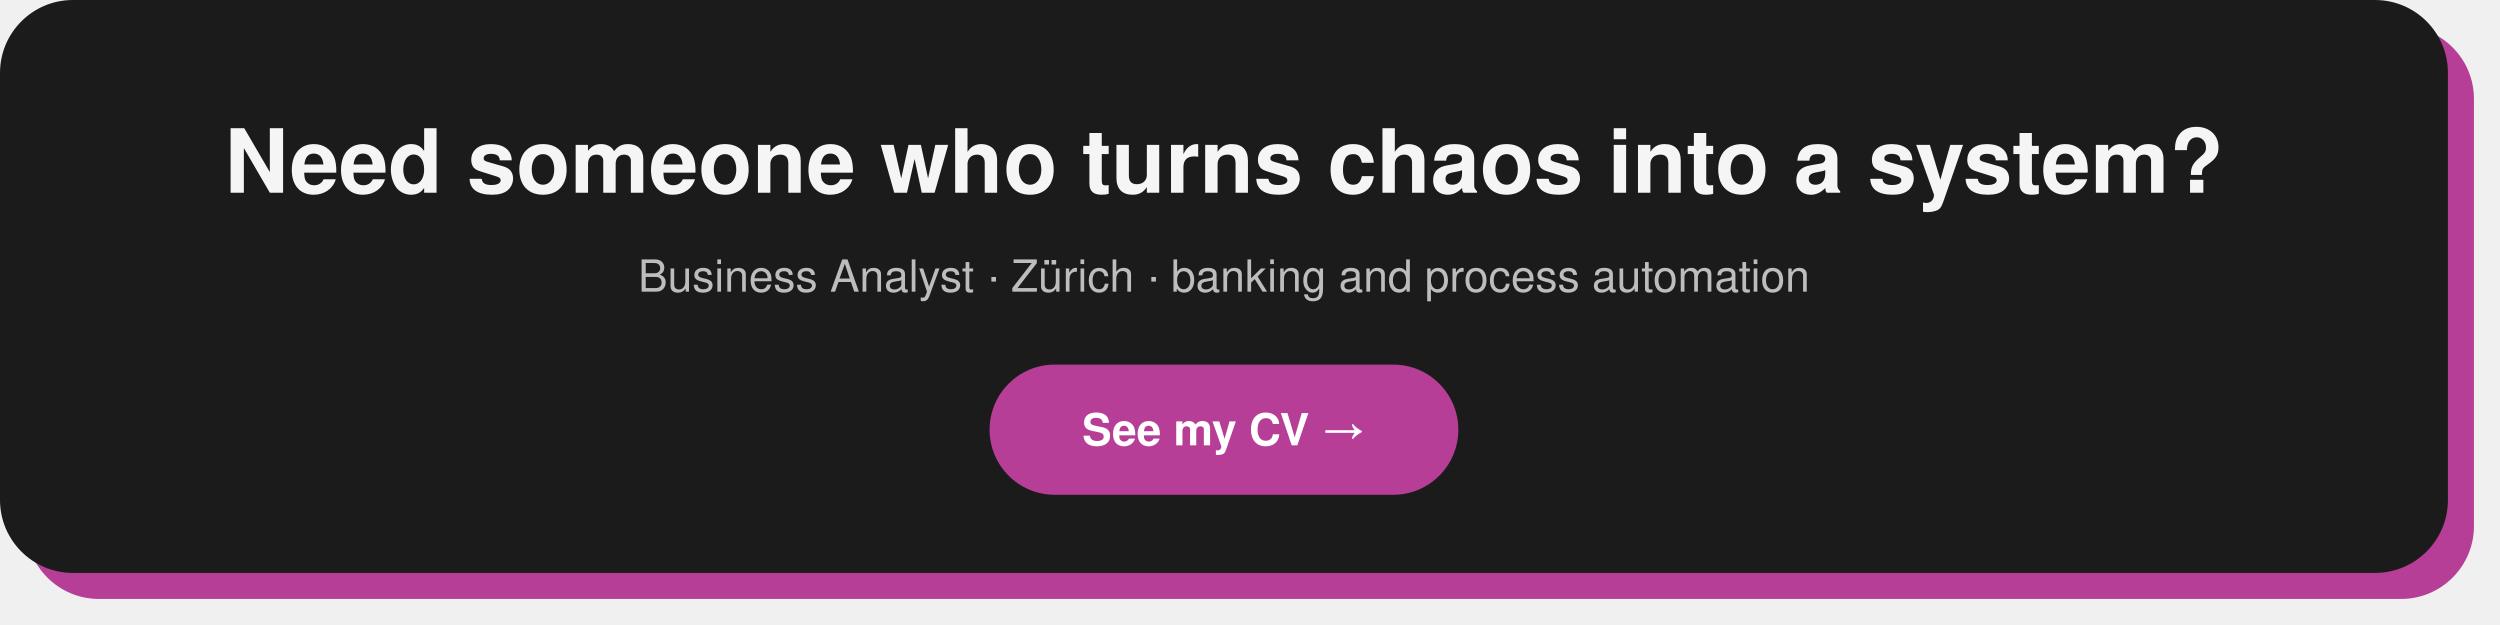
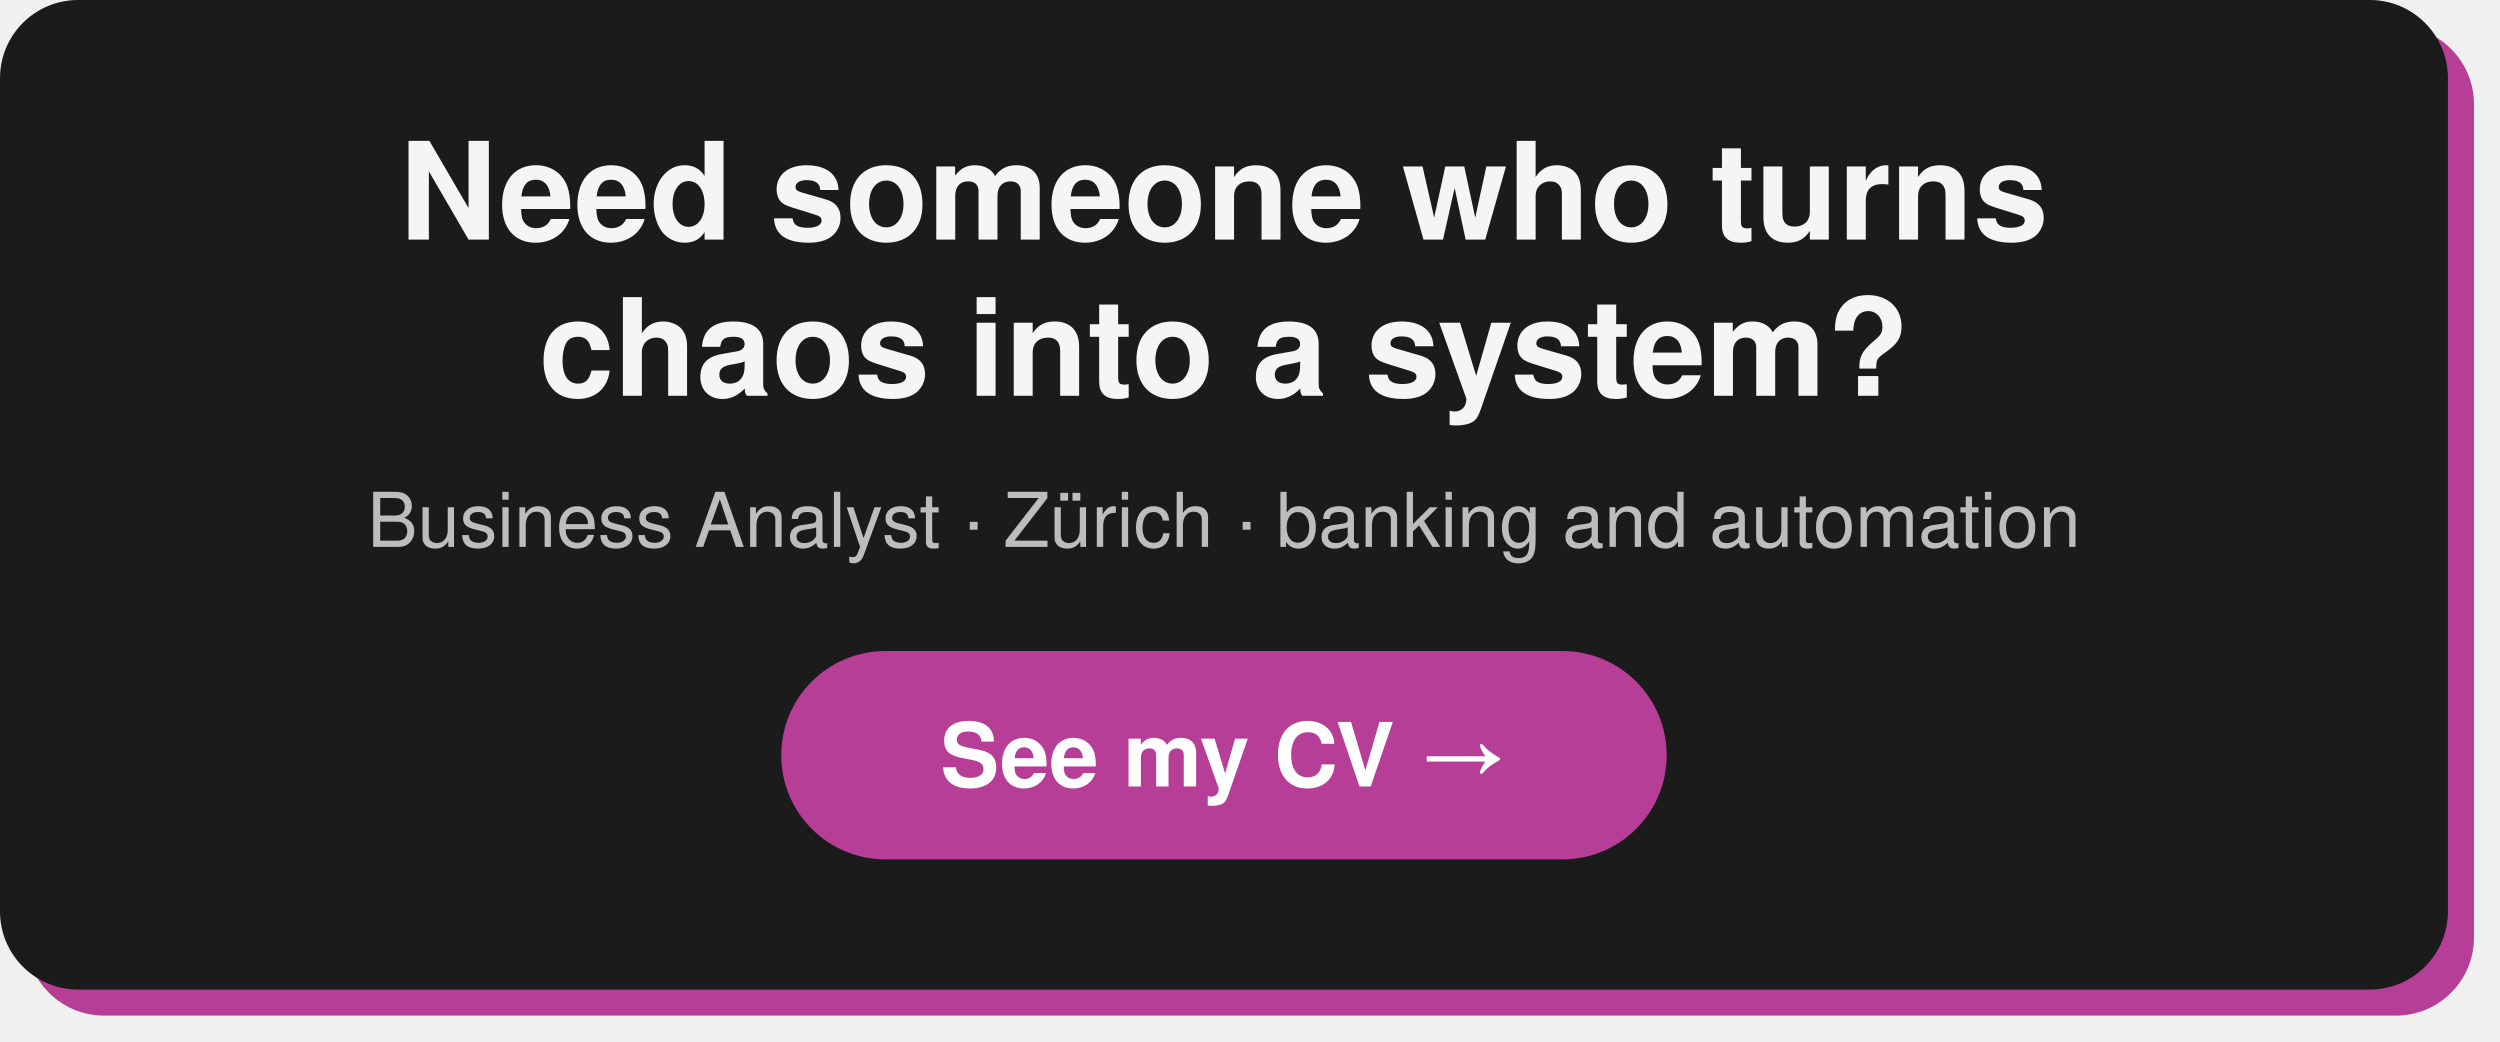
- <svg xmlns="http://www.w3.org/2000/svg" width="960" height="240" viewBox="0 0 960 240" role="img" aria-label="Need someone who turns chaos into a system? Business Analyst, Zürich, banking and process automation. See my CV.">
-   <style>
-     text{font-family:Montserrat,'Segoe UI',Helvetica,Arial,sans-serif}
-     .h{font-size:34px;font-weight:900;fill:#f5f5f5}
-     .s{font-size:17px;font-weight:500;fill:#bdbdbd}
-     .btn{font-size:17px;font-weight:800;fill:#fff}
-   </style>
-   <rect x="10" y="10" width="940" height="220" rx="28" fill="#b63e96" />
-   <rect width="940" height="220" rx="28" fill="#1b1b1b" />
-   <text x="470" y="74" text-anchor="middle" class="h">Need someone who turns chaos into a system?</text>
-   <text x="470" y="112" text-anchor="middle" class="s">Business Analyst · Zürich · banking and process automation</text>
-   <rect x="380" y="140" width="180" height="50" rx="25" fill="#b63e96" />
-   <text x="470" y="171" text-anchor="middle" class="btn">See my CV →</text>
+ <svg xmlns="http://www.w3.org/2000/svg" width="960" height="400" viewBox="0 0 960 400" role="img" aria-label="Need someone who turns chaos into a system? Business Analyst, Zürich, banking and process automation. See my CV.">
+   <style>text{font-family:Montserrat,'Segoe UI',Helvetica,Arial,sans-serif;fill:#1b1b1b}.k{font-size:24px;font-weight:800;letter-spacing:3px;fill:#b63e96}.h{font-size:52px;font-weight:900}.t{font-size:40px;font-weight:800}.b{font-size:29px;font-weight:500;fill:#4a4a4a}.n{font-size:26px;font-weight:800;fill:#b63e96}.big{font-size:64px;font-weight:900;fill:#b63e96}.p{font-size:28px;font-weight:700;fill:#f5f5f5}</style>
+   <rect x="10" y="10" width="940" height="380" rx="30" fill="#b63e96" />
+   <rect width="940" height="380" rx="30" fill="#1b1b1b" />
+   <text x="470" y="92" text-anchor="middle" class="h" style="fill:#f5f5f5">Need someone who turns</text>
+   <text x="470" y="152" text-anchor="middle" class="h" style="fill:#f5f5f5">chaos into a system?</text>
+   <text x="470" y="210" text-anchor="middle" class="b" style="fill:#bdbdbd">Business Analyst · Zürich · banking and automation</text>
+   <rect x="300" y="250" width="340" height="80" rx="40" fill="#b63e96" />
+   <text x="470" y="302" text-anchor="middle" class="t" style="fill:#fff;font-size:34px">See my CV →</text>
</svg>
